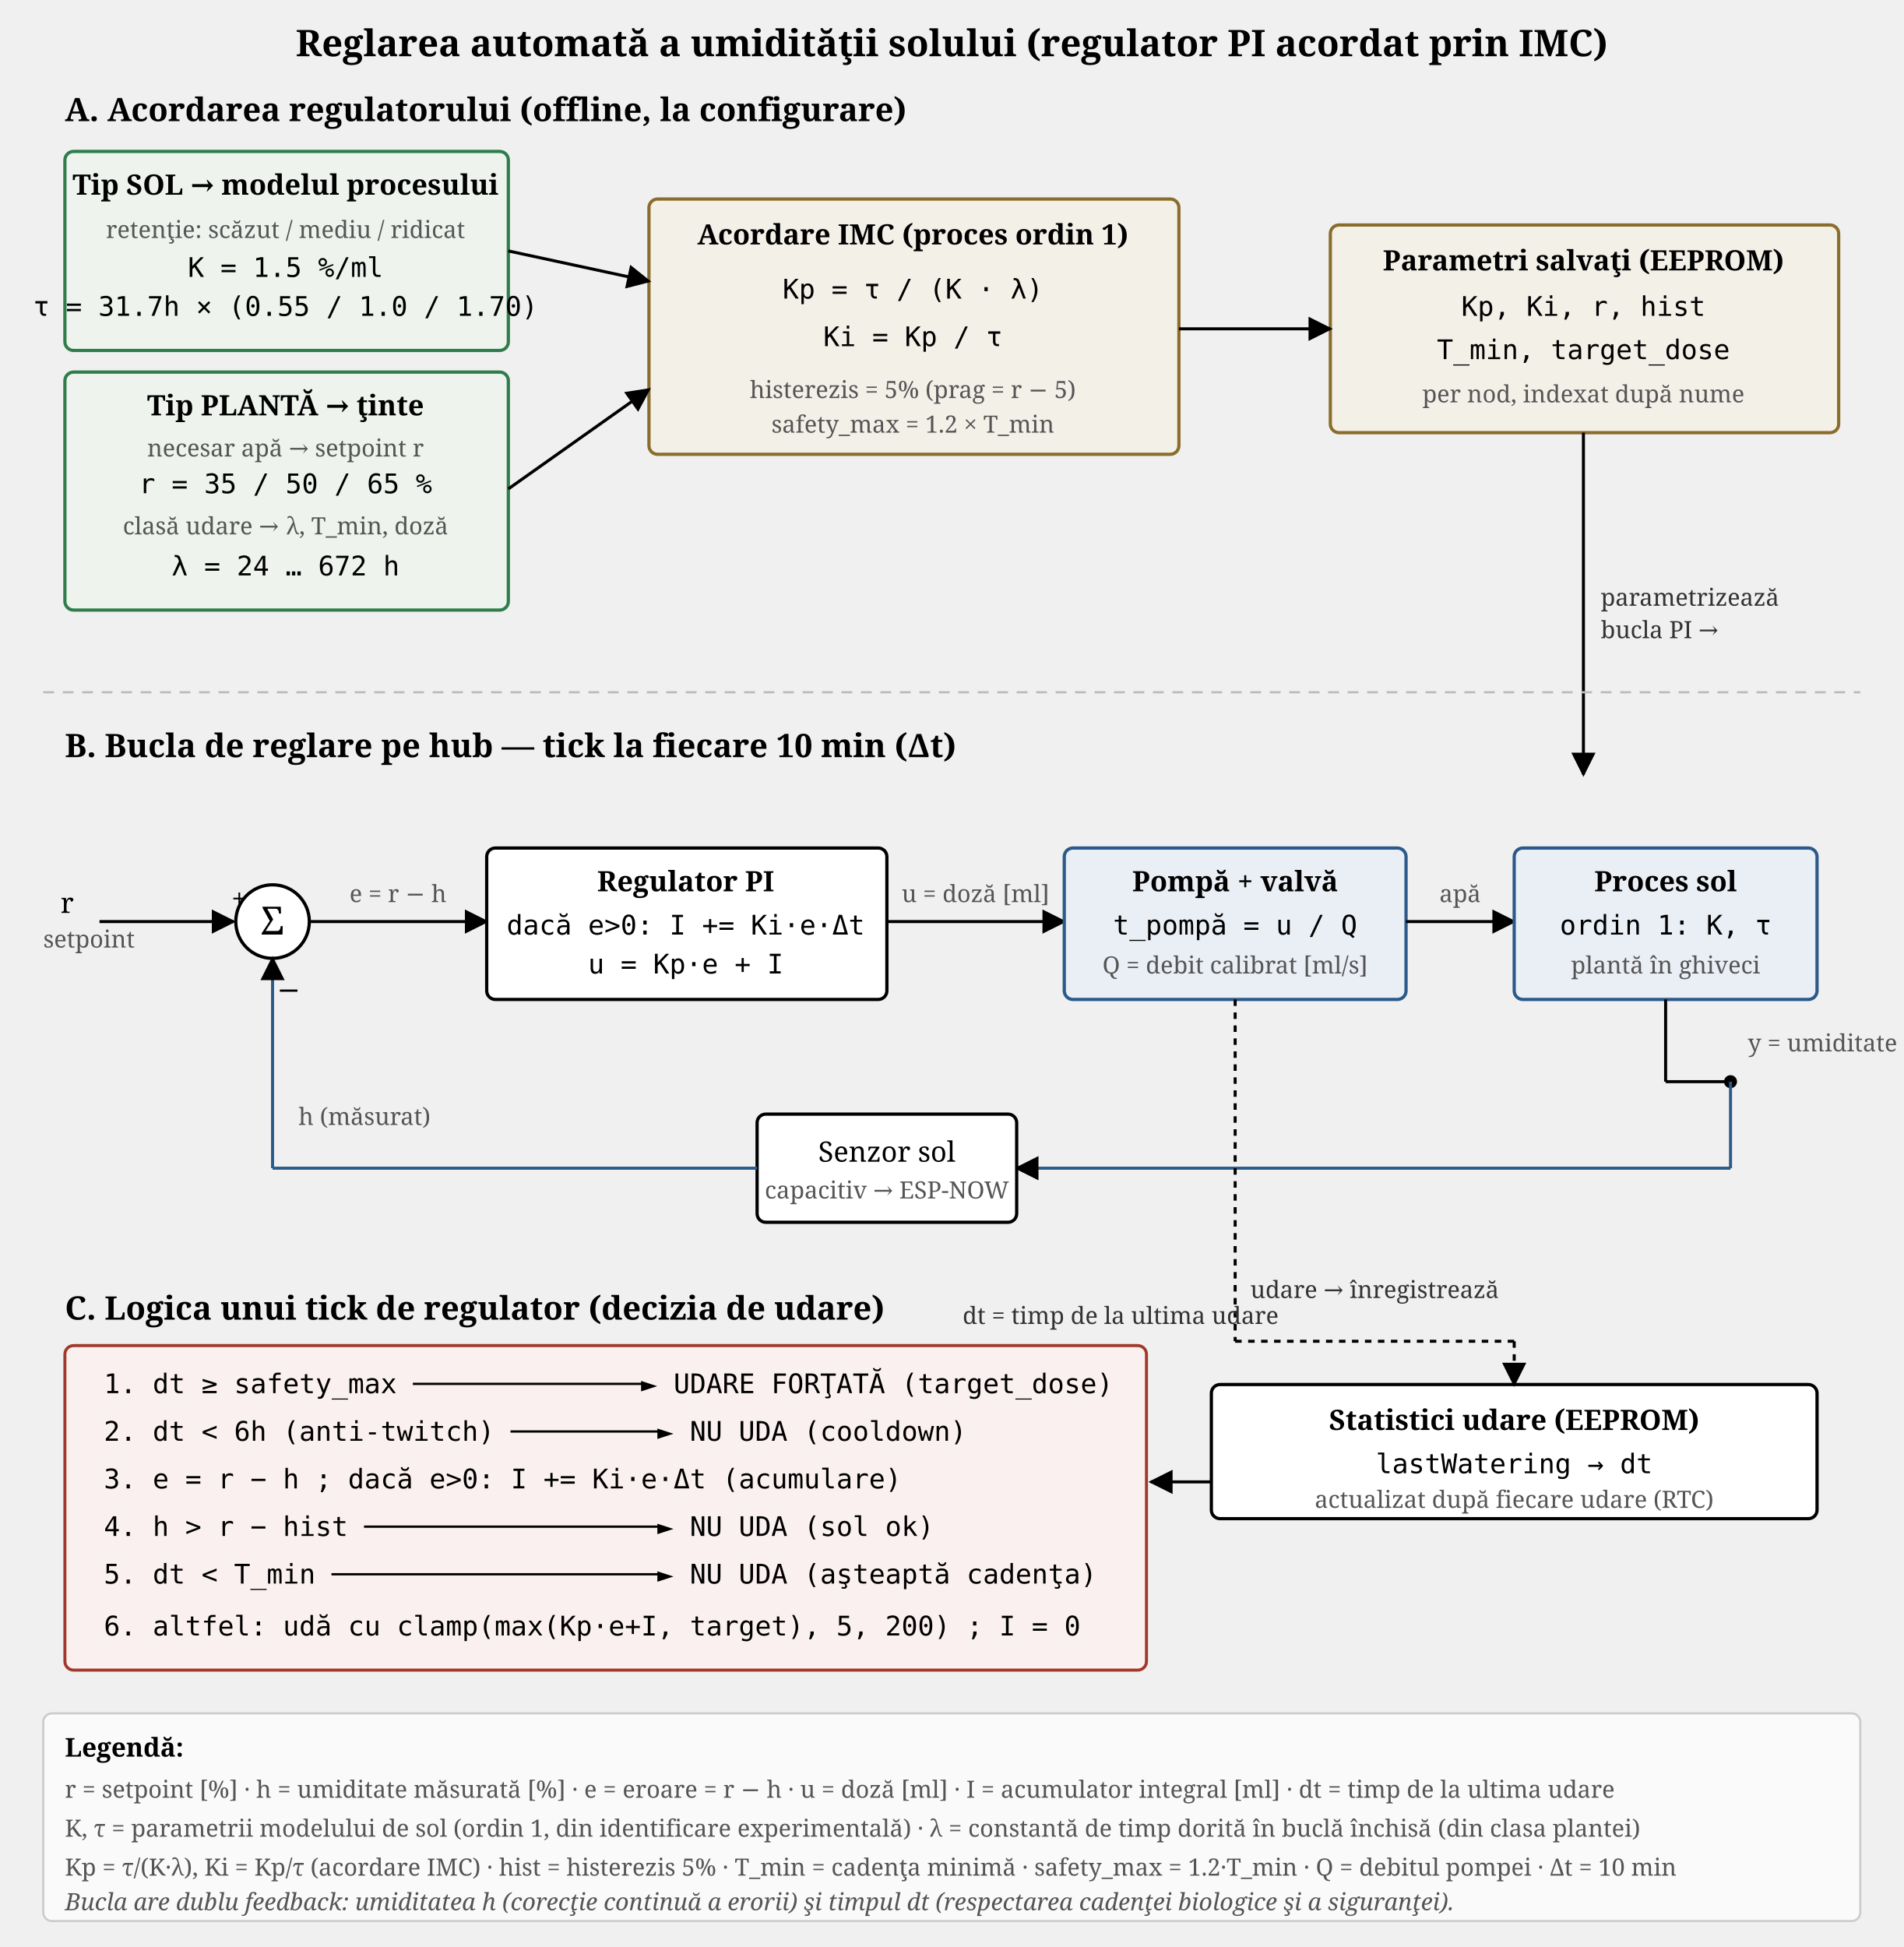
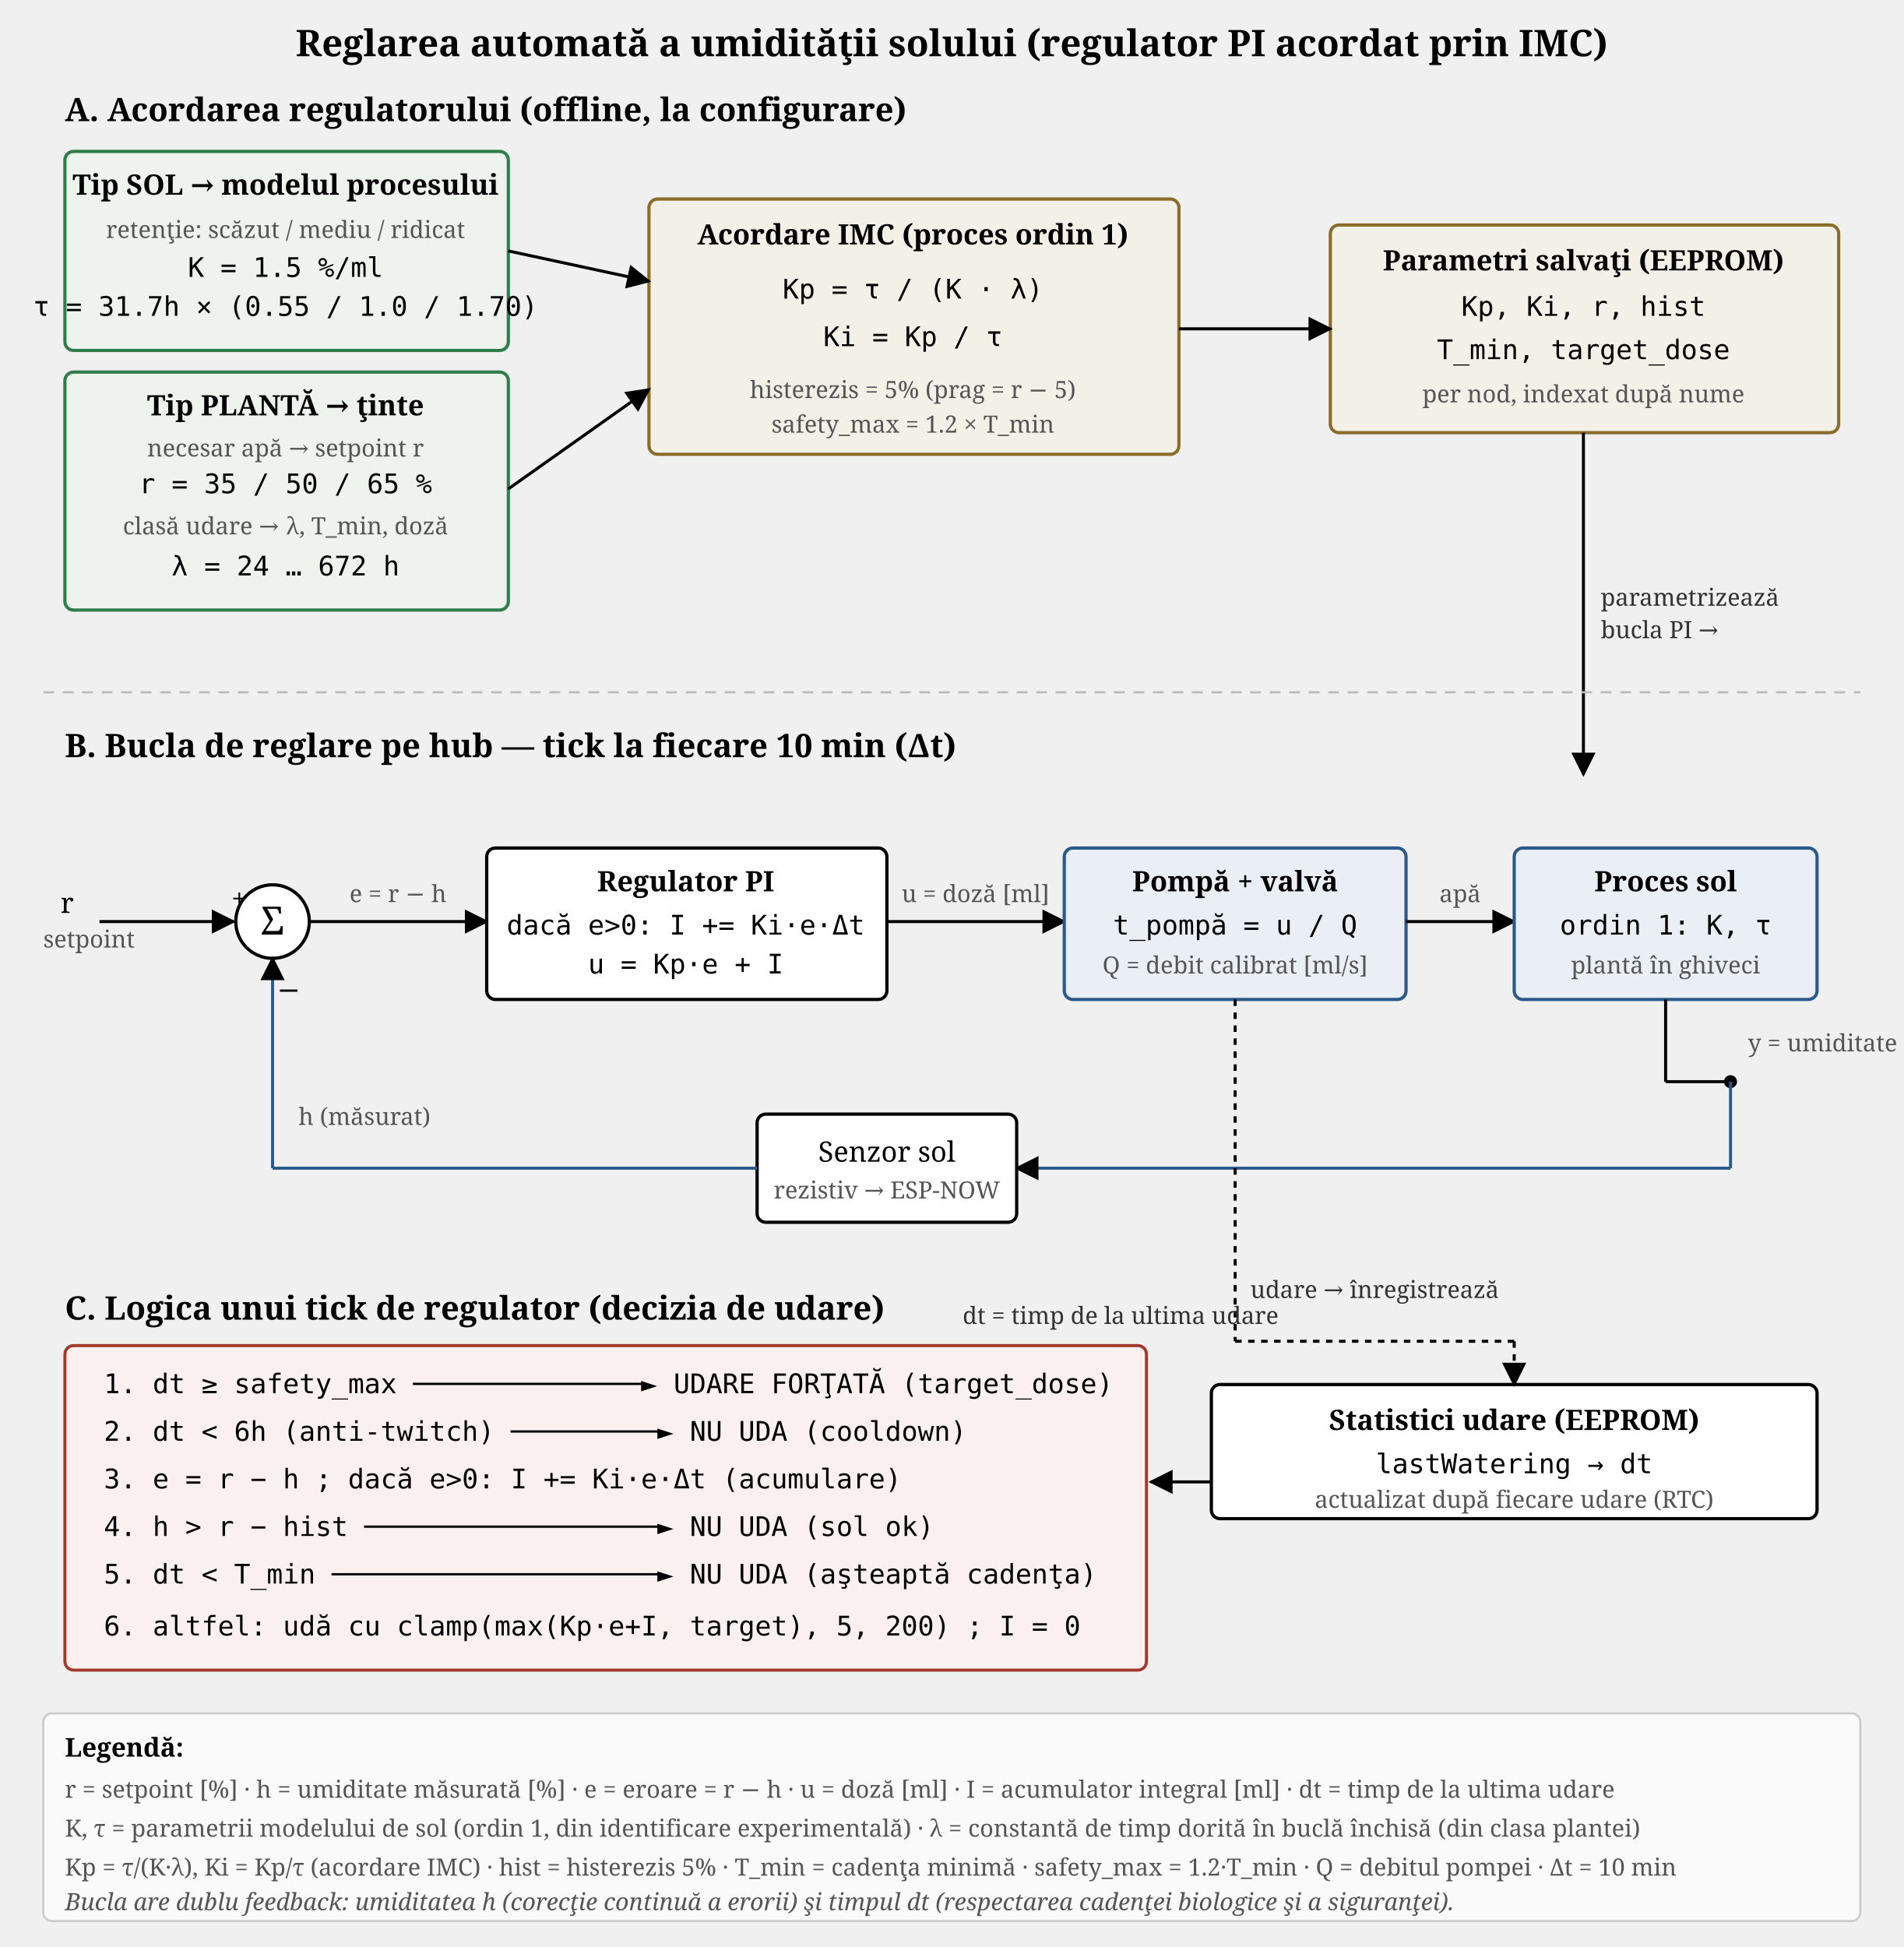
<svg xmlns="http://www.w3.org/2000/svg" viewBox="0 0 880 900" font-family="serif" font-size="14">
  <defs>
    <marker id="arrow" viewBox="0 0 10 10" refX="9" refY="5" markerWidth="8" markerHeight="8" orient="auto">
      <path d="M0,0 L10,5 L0,10 z" fill="black" />
    </marker>
    <style>
      .box    { fill: #ffffff; stroke: #000; stroke-width: 1.5; }
      .src    { fill: #eef3ee; stroke: #2e7d4a; stroke-width: 1.5; }
      .calc   { fill: #f3f0e8; stroke: #8a6d2b; stroke-width: 1.5; }
      .proc   { fill: #eaeef5; stroke: #2b5a8a; stroke-width: 1.5; }
      .gate   { fill: #fbf0f0; stroke: #a0392b; stroke-width: 1.4; }
      .ln     { stroke: #000; stroke-width: 1.4; fill: none; }
      .fb     { stroke: #2b5a8a; stroke-width: 1.4; fill: none; }
      .lbl    { font-size: 13px; }
      .sub    { font-size: 11px; fill: #555; }
      .sym    { font-size: 12.5px; font-family: monospace; }
      .sec    { font-size: 15px; font-weight: bold; }
      .tag    { font-size: 11px; fill: #333; }
    </style>
  </defs>
  <text x="440" y="26" text-anchor="middle" font-size="17" font-weight="bold">
    Reglarea automată a umidităţii solului (regulator PI acordat prin IMC)
  </text>
  <text x="30" y="56" class="sec">A. Acordarea regulatorului (offline, la configurare)</text>
  <rect x="30" y="70" width="205" height="92" rx="4" class="src" />
  <text x="132" y="90" text-anchor="middle" class="lbl" font-weight="bold">Tip SOL → modelul procesului</text>
  <text x="132" y="110" text-anchor="middle" class="sub">retenţie: scăzut / mediu / ridicat</text>
  <text x="132" y="128" text-anchor="middle" class="sym">K = 1.5 %/ml</text>
  <text x="132" y="146" text-anchor="middle" class="sym">τ = 31.7h × (0.55 / 1.0 / 1.70)</text>
  <rect x="30" y="172" width="205" height="110" rx="4" class="src" />
  <text x="132" y="192" text-anchor="middle" class="lbl" font-weight="bold">Tip PLANTĂ → ţinte</text>
  <text x="132" y="211" text-anchor="middle" class="sub">necesar apă → setpoint r</text>
  <text x="132" y="228" text-anchor="middle" class="sym">r = 35 / 50 / 65 %</text>
  <text x="132" y="247" text-anchor="middle" class="sub">clasă udare → λ, T_min, doză</text>
  <text x="132" y="266" text-anchor="middle" class="sym">λ = 24 … 672 h</text>
  <rect x="300" y="92" width="245" height="118" rx="4" class="calc" />
  <text x="422" y="113" text-anchor="middle" class="lbl" font-weight="bold">Acordare IMC (proces ordin 1)</text>
  <text x="422" y="138" text-anchor="middle" class="sym">Kp = τ / (K · λ)</text>
  <text x="422" y="160" text-anchor="middle" class="sym">Ki = Kp / τ</text>
  <text x="422" y="184" text-anchor="middle" class="sub">histerezis = 5%  (prag = r − 5)</text>
  <text x="422" y="200" text-anchor="middle" class="sub">safety_max = 1.2 × T_min</text>
  <rect x="615" y="104" width="235" height="96" rx="4" class="calc" />
  <text x="732" y="125" text-anchor="middle" class="lbl" font-weight="bold">Parametri salvaţi (EEPROM)</text>
  <text x="732" y="146" text-anchor="middle" class="sym">Kp, Ki, r, hist</text>
  <text x="732" y="166" text-anchor="middle" class="sym">T_min, target_dose</text>
  <text x="732" y="186" text-anchor="middle" class="sub">per nod, indexat după nume</text>
  <line x1="235" y1="116" x2="300" y2="130" class="ln" marker-end="url(#arrow)" />
  <line x1="235" y1="226" x2="300" y2="180" class="ln" marker-end="url(#arrow)" />
  <line x1="545" y1="152" x2="615" y2="152" class="ln" marker-end="url(#arrow)" />
  <line x1="732" y1="200" x2="732" y2="358" class="ln" marker-end="url(#arrow)" />
  <text x="740" y="280" class="tag">parametrizează</text>
  <text x="740" y="295" class="tag">bucla PI →</text>
  <line x1="20" y1="320" x2="860" y2="320" stroke="#bbb" stroke-width="1" stroke-dasharray="5 4" />
  <text x="30" y="350" class="sec">B. Bucla de reglare pe hub — tick la fiecare 10 min (Δt)</text>
  <text x="28" y="422" class="lbl">r</text>
  <text x="20" y="438" class="sub">setpoint</text>
  <line x1="46" y1="426" x2="108" y2="426" class="ln" marker-end="url(#arrow)" />
  <circle cx="126" cy="426" r="17" class="box" />
  <text x="126" y="432" text-anchor="middle" font-size="18">Σ</text>
  <text x="107" y="420" font-size="13">+</text>
  <text x="128" y="462" font-size="13">−</text>
  <line x1="143" y1="426" x2="225" y2="426" class="ln" marker-end="url(#arrow)" />
  <text x="184" y="417" text-anchor="middle" class="sub">e = r − h</text>
  <rect x="225" y="392" width="185" height="70" rx="4" class="box" />
  <text x="317" y="412" text-anchor="middle" class="lbl" font-weight="bold">Regulator PI</text>
  <text x="317" y="432" text-anchor="middle" class="sym">dacă e&gt;0: I += Ki·e·Δt</text>
  <text x="317" y="450" text-anchor="middle" class="sym">u = Kp·e + I</text>
  <line x1="410" y1="426" x2="492" y2="426" class="ln" marker-end="url(#arrow)" />
  <text x="451" y="417" text-anchor="middle" class="sub">u = doză [ml]</text>
  <rect x="492" y="392" width="158" height="70" rx="4" class="proc" />
  <text x="571" y="412" text-anchor="middle" class="lbl" font-weight="bold">Pompă + valvă</text>
  <text x="571" y="432" text-anchor="middle" class="sym">t_pompă = u / Q</text>
  <text x="571" y="450" text-anchor="middle" class="sub">Q = debit calibrat [ml/s]</text>
  <line x1="650" y1="426" x2="700" y2="426" class="ln" marker-end="url(#arrow)" />
  <text x="675" y="417" text-anchor="middle" class="sub">apă</text>
  <rect x="700" y="392" width="140" height="70" rx="4" class="proc" />
  <text x="770" y="412" text-anchor="middle" class="lbl" font-weight="bold">Proces sol</text>
  <text x="770" y="432" text-anchor="middle" class="sym">ordin 1: K, τ</text>
  <text x="770" y="450" text-anchor="middle" class="sub">plantă în ghiveci</text>
  <circle cx="800" cy="500" r="3" fill="#000" />
  <line x1="770" y1="462" x2="770" y2="500" class="ln" />
  <line x1="770" y1="500" x2="800" y2="500" class="ln" />
  <text x="808" y="486" class="sub">y = umiditate reală</text>
  <line x1="800" y1="500" x2="800" y2="540" class="fb" />
  <line x1="800" y1="540" x2="470" y2="540" class="fb" marker-end="url(#arrow)" />
  <rect x="350" y="515" width="120" height="50" rx="4" class="box" />
  <text x="410" y="537" text-anchor="middle" class="lbl">Senzor sol</text>
-   <text x="410" y="554" text-anchor="middle" class="sub">capacitiv → ESP-NOW</text>
+   <text x="410" y="554" text-anchor="middle" class="sub">rezistiv → ESP-NOW</text>
  <line x1="350" y1="540" x2="126" y2="540" class="fb" />
  <line x1="126" y1="540" x2="126" y2="443" class="fb" marker-end="url(#arrow)" />
  <text x="138" y="520" class="sub">h (măsurat)</text>
  <text x="30" y="610" class="sec">C. Logica unui tick de regulator (decizia de udare)</text>
  <rect x="30" y="622" width="500" height="150" rx="4" class="gate" />
  <text x="48" y="644" class="sym">1.  dt ≥ safety_max  ──────────────►  UDARE FORŢATĂ (target_dose)</text>
  <text x="48" y="666" class="sym">2.  dt &lt; 6h (anti-twitch) ─────────►  NU UDA (cooldown)</text>
  <text x="48" y="688" class="sym">3.  e = r − h ;  dacă e&gt;0:  I += Ki·e·Δt   (acumulare)</text>
  <text x="48" y="710" class="sym">4.  h &gt; r − hist  ──────────────────►  NU UDA (sol ok)</text>
  <text x="48" y="732" class="sym">5.  dt &lt; T_min  ────────────────────►  NU UDA (aşteaptă cadenţa)</text>
  <text x="48" y="756" class="sym">6.  altfel: udă cu clamp(max(Kp·e+I, target), 5, 200) ;  I = 0</text>
  <rect x="560" y="640" width="280" height="62" rx="4" class="box" />
  <text x="700" y="661" text-anchor="middle" class="lbl" font-weight="bold">Statistici udare (EEPROM)</text>
  <text x="700" y="681" text-anchor="middle" class="sym">lastWatering → dt</text>
  <text x="700" y="697" text-anchor="middle" class="sub">actualizat după fiecare udare (RTC)</text>
  <line x1="571" y1="462" x2="571" y2="620" class="ln" stroke-dasharray="3 3" />
  <line x1="571" y1="620" x2="700" y2="620" class="ln" stroke-dasharray="3 3" />
  <line x1="700" y1="620" x2="700" y2="640" class="ln" stroke-dasharray="3 3" marker-end="url(#arrow)" />
  <text x="578" y="600" class="tag">udare → înregistrează</text>
  <line x1="560" y1="685" x2="532" y2="685" class="ln" marker-end="url(#arrow)" />
  <text x="445" y="612" class="tag">dt = timp de la ultima udare</text>
  <rect x="20" y="792" width="840" height="96" rx="4" fill="#fafafa" stroke="#ccc" />
  <text x="30" y="812" font-size="12" font-weight="bold">Legendă:</text>
  <text x="30" y="831" class="sub">r = setpoint [%] · h = umiditate măsurată [%] · e = eroare = r − h · u = doză [ml] · I = acumulator integral [ml] · dt = timp de la ultima udare</text>
  <text x="30" y="849" class="sub">K, τ = parametrii modelului de sol (ordin 1, din identificare experimentală) · λ = constantă de timp dorită în buclă închisă (din clasa plantei)</text>
  <text x="30" y="867" class="sub">Kp = τ/(K·λ), Ki = Kp/τ (acordare IMC) · hist = histerezis 5% · T_min = cadenţa minimă · safety_max = 1.2·T_min · Q = debitul pompei · Δt = 10 min</text>
  <text x="30" y="883" class="sub" font-style="italic">Bucla are dublu feedback: umiditatea h (corecţie continuă a erorii) şi timpul dt (respectarea cadenţei biologice şi a siguranţei).</text>
</svg>
